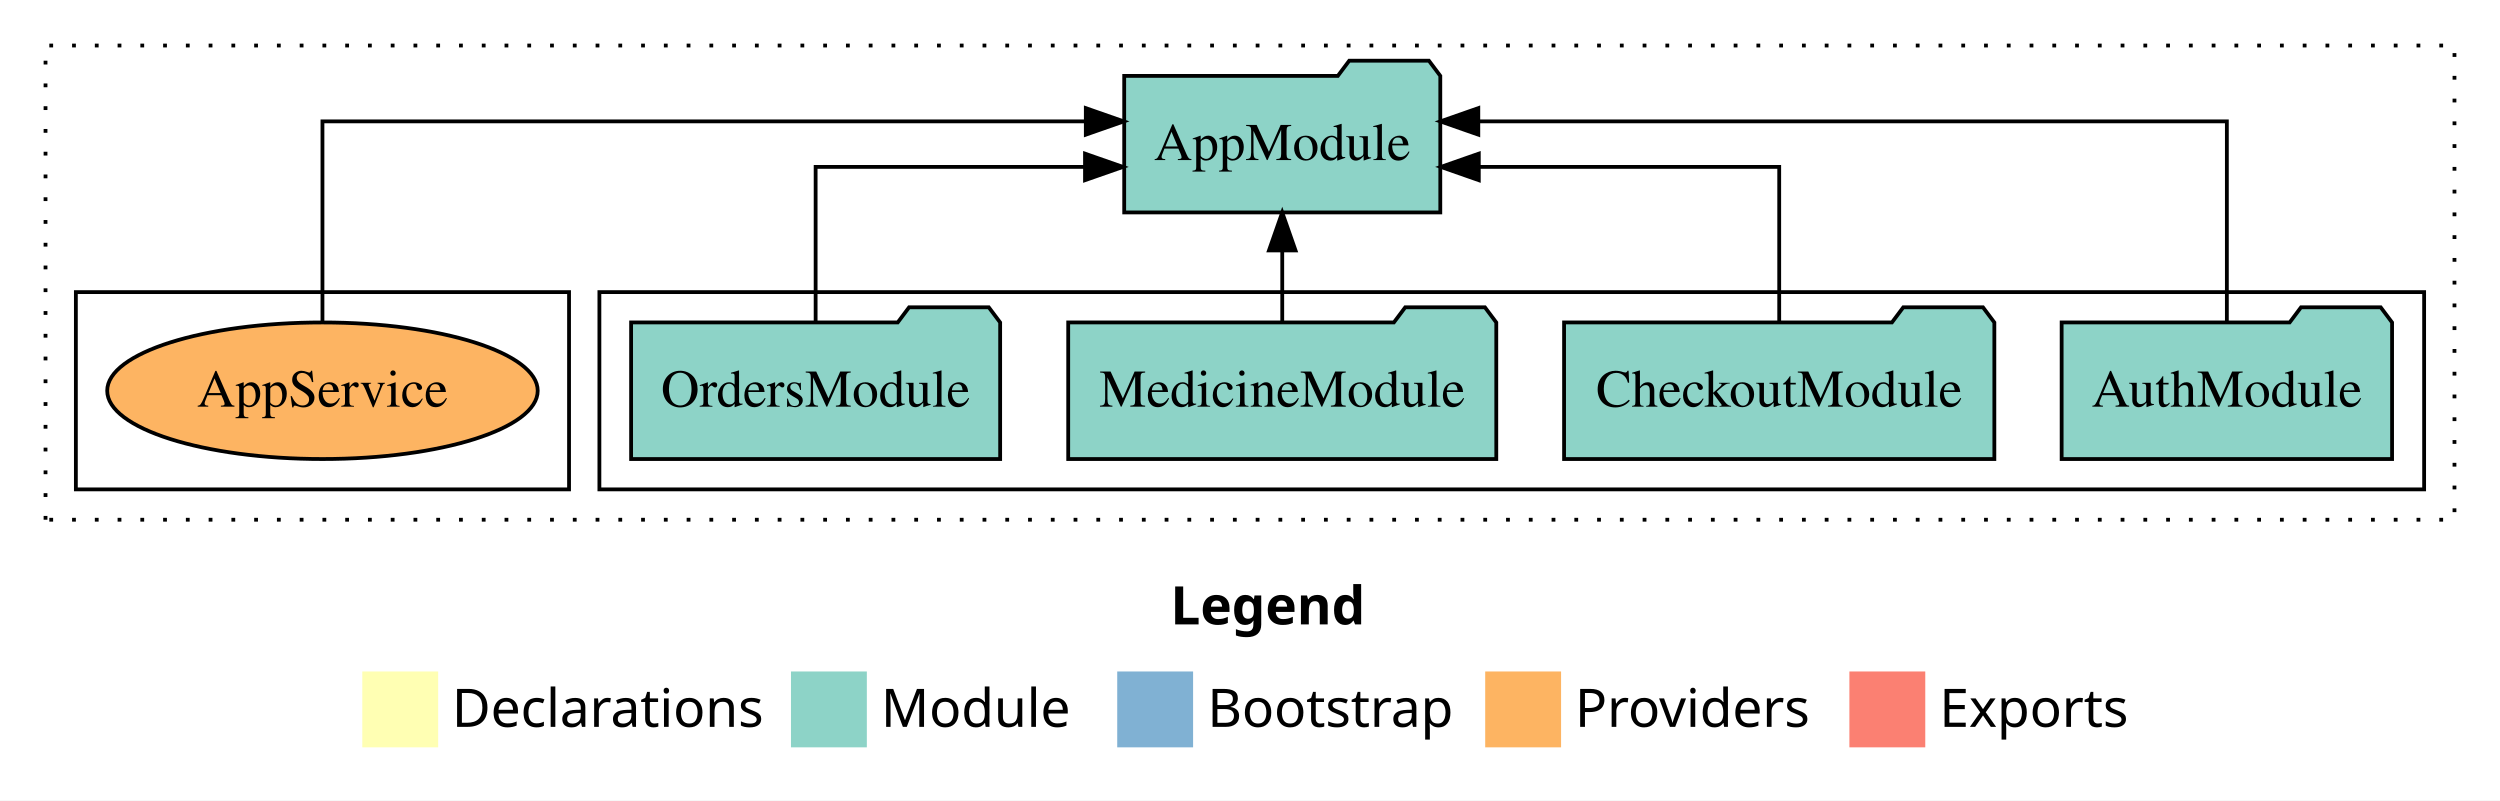
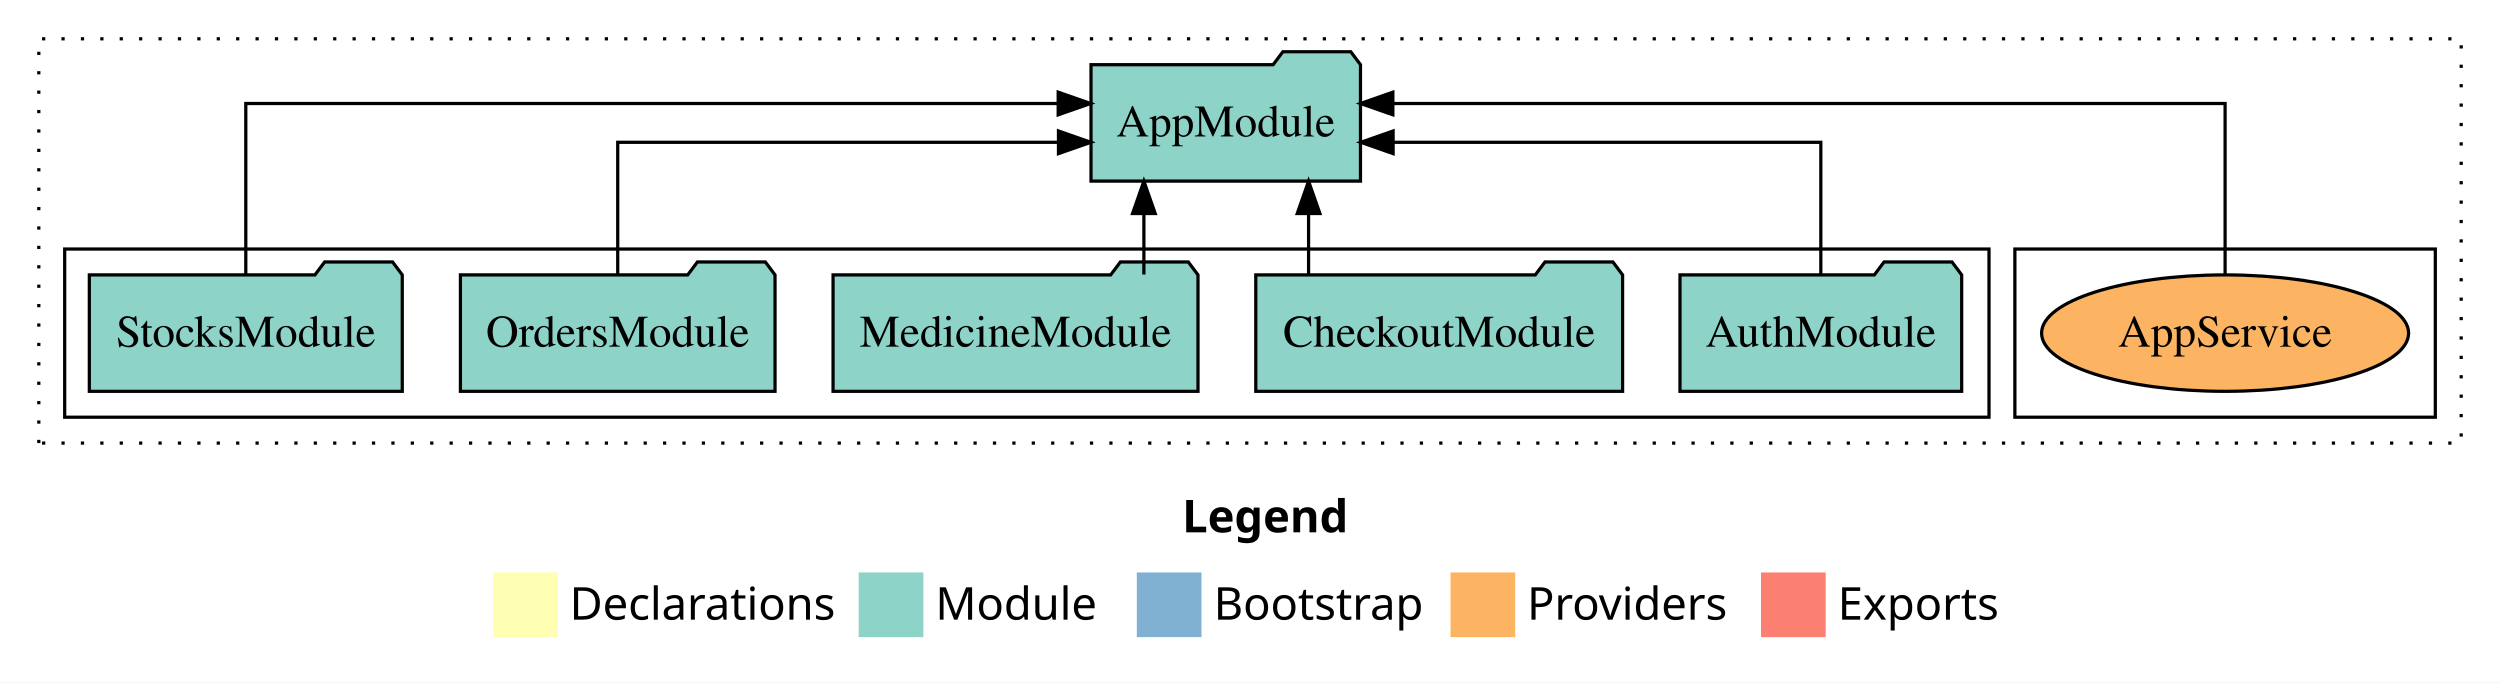
- <svg xmlns="http://www.w3.org/2000/svg" width="659pt" height="211pt" viewBox="0.00 0.00 659.00 211.00">
+ <svg xmlns="http://www.w3.org/2000/svg" width="773pt" height="211pt" viewBox="0.00 0.00 773.00 211.00">
  <g id="graph0" class="graph" transform="scale(1 1) rotate(0) translate(4 207)">
-     <polygon fill="white" stroke="transparent" points="-4,4 -4,-207 655,-207 655,4 -4,4" />
-     <text text-anchor="start" x="304.51" y="-42.4" font-family="Times-12" font-weight="bold" font-size="14.00">Legend</text>
-     <polygon fill="#ffffb3" stroke="transparent" points="91.5,-10 91.5,-30 111.5,-30 111.5,-10 91.5,-10" />
-     <text text-anchor="start" x="115.13" y="-15.4" font-family="Times-12" font-size="14.00">  Declarations</text>
-     <polygon fill="#8dd3c7" stroke="transparent" points="204.5,-10 204.5,-30 224.5,-30 224.5,-10 204.5,-10" />
-     <text text-anchor="start" x="228.23" y="-15.4" font-family="Times-12" font-size="14.00">  Module</text>
-     <polygon fill="#80b1d3" stroke="transparent" points="290.5,-10 290.5,-30 310.5,-30 310.5,-10 290.5,-10" />
-     <text text-anchor="start" x="314.28" y="-15.4" font-family="Times-12" font-size="14.00">  Bootstrap</text>
-     <polygon fill="#fdb462" stroke="transparent" points="387.5,-10 387.5,-30 407.5,-30 407.5,-10 387.5,-10" />
-     <text text-anchor="start" x="411.17" y="-15.4" font-family="Times-12" font-size="14.00">  Providers</text>
-     <polygon fill="#fb8072" stroke="transparent" points="483.5,-10 483.5,-30 503.5,-30 503.5,-10 483.5,-10" />
-     <text text-anchor="start" x="507.23" y="-15.4" font-family="Times-12" font-size="14.00">  Exports</text>
+     <polygon fill="white" stroke="transparent" points="-4,4 -4,-207 769,-207 769,4 -4,4" />
+     <text text-anchor="start" x="361.51" y="-42.4" font-family="Times-12" font-weight="bold" font-size="14.00">Legend</text>
+     <polygon fill="#ffffb3" stroke="transparent" points="148.5,-10 148.5,-30 168.5,-30 168.5,-10 148.5,-10" />
+     <text text-anchor="start" x="172.13" y="-15.4" font-family="Times-12" font-size="14.00">  Declarations</text>
+     <polygon fill="#8dd3c7" stroke="transparent" points="261.5,-10 261.5,-30 281.5,-30 281.5,-10 261.5,-10" />
+     <text text-anchor="start" x="285.23" y="-15.4" font-family="Times-12" font-size="14.00">  Module</text>
+     <polygon fill="#80b1d3" stroke="transparent" points="347.5,-10 347.5,-30 367.5,-30 367.5,-10 347.5,-10" />
+     <text text-anchor="start" x="371.28" y="-15.4" font-family="Times-12" font-size="14.00">  Bootstrap</text>
+     <polygon fill="#fdb462" stroke="transparent" points="444.5,-10 444.5,-30 464.5,-30 464.5,-10 444.5,-10" />
+     <text text-anchor="start" x="468.17" y="-15.4" font-family="Times-12" font-size="14.00">  Providers</text>
+     <polygon fill="#fb8072" stroke="transparent" points="540.5,-10 540.5,-30 560.5,-30 560.5,-10 540.5,-10" />
+     <text text-anchor="start" x="564.23" y="-15.4" font-family="Times-12" font-size="14.00">  Exports</text>
    <g id="clust1" class="cluster">
-       <polygon fill="none" stroke="black" stroke-dasharray="1,5" points="8,-70 8,-195 643,-195 643,-70 8,-70" />
+       <polygon fill="none" stroke="black" stroke-dasharray="1,5" points="8,-70 8,-195 757,-195 757,-70 8,-70" />
+     </g>
+     <g id="clust6" class="cluster">
+       <polygon fill="none" stroke="black" points="619,-78 619,-130 749,-130 749,-78 619,-78" />
    </g>
    <g id="clust3" class="cluster">
-       <polygon fill="none" stroke="black" points="154,-78 154,-130 635,-130 635,-78 154,-78" />
-     </g>
-     <g id="clust6" class="cluster">
-       <polygon fill="none" stroke="black" points="16,-78 16,-130 146,-130 146,-78 16,-78" />
+       <polygon fill="none" stroke="black" points="16,-78 16,-130 611,-130 611,-78 16,-78" />
    </g>
    <g id="node1" class="node">
-       <polygon fill="#8dd3c7" stroke="black" points="626.55,-122 623.55,-126 602.55,-126 599.55,-122 539.45,-122 539.45,-86 626.55,-86 626.55,-122" />
-       <text text-anchor="middle" x="583" y="-99.8" font-family="Times,serif" font-size="14.00">AuthModule</text>
+       <polygon fill="#8dd3c7" stroke="black" points="602.55,-122 599.55,-126 578.55,-126 575.55,-122 515.45,-122 515.45,-86 602.55,-86 602.55,-122" />
+       <text text-anchor="middle" x="559" y="-99.8" font-family="Times,serif" font-size="14.00">AuthModule</text>
+     </g>
+     <g id="node6" class="node">
+       <polygon fill="#8dd3c7" stroke="black" points="416.66,-187 413.66,-191 392.66,-191 389.66,-187 333.34,-187 333.34,-151 416.66,-151 416.66,-187" />
+       <text text-anchor="middle" x="375" y="-164.8" font-family="Times,serif" font-size="14.00">AppModule</text>
+     </g>
+     <g id="edge1" class="edge">
+       <path fill="none" stroke="black" d="M559,-122.02C559,-139.37 559,-163 559,-163 559,-163 426.75,-163 426.75,-163" />
+       <polygon fill="black" stroke="black" points="426.75,-159.5 416.75,-163 426.75,-166.5 426.75,-159.5" />
+     </g>
+     <g id="node2" class="node">
+       <polygon fill="#8dd3c7" stroke="black" points="497.71,-122 494.71,-126 473.71,-126 470.71,-122 384.29,-122 384.29,-86 497.71,-86 497.71,-122" />
+       <text text-anchor="middle" x="441" y="-99.8" font-family="Times,serif" font-size="14.00">CheckoutModule</text>
+     </g>
+     <g id="edge2" class="edge">
+       <path fill="none" stroke="black" d="M400.61,-122.11C400.61,-122.11 400.61,-140.99 400.61,-140.99" />
+       <polygon fill="black" stroke="black" points="397.11,-140.99 400.61,-150.99 404.11,-140.99 397.11,-140.99" />
+     </g>
+     <g id="node3" class="node">
+       <polygon fill="#8dd3c7" stroke="black" points="366.42,-122 363.42,-126 342.42,-126 339.42,-122 253.58,-122 253.58,-86 366.42,-86 366.42,-122" />
+       <text text-anchor="middle" x="310" y="-99.8" font-family="Times,serif" font-size="14.00">MedicineModule</text>
+     </g>
+     <g id="edge3" class="edge">
+       <path fill="none" stroke="black" d="M349.69,-122.11C349.69,-122.11 349.69,-140.99 349.69,-140.99" />
+       <polygon fill="black" stroke="black" points="346.19,-140.99 349.69,-150.99 353.19,-140.99 346.19,-140.99" />
+     </g>
+     <g id="node4" class="node">
+       <polygon fill="#8dd3c7" stroke="black" points="235.64,-122 232.64,-126 211.64,-126 208.64,-122 138.36,-122 138.36,-86 235.64,-86 235.64,-122" />
+       <text text-anchor="middle" x="187" y="-99.8" font-family="Times,serif" font-size="14.00">OrdersModule</text>
+     </g>
+     <g id="edge4" class="edge">
+       <path fill="none" stroke="black" d="M187,-122.02C187,-139.37 187,-163 187,-163 187,-163 323.28,-163 323.28,-163" />
+       <polygon fill="black" stroke="black" points="323.28,-166.5 333.28,-163 323.28,-159.5 323.28,-166.5" />
    </g>
    <g id="node5" class="node">
-       <polygon fill="#8dd3c7" stroke="black" points="375.66,-187 372.66,-191 351.66,-191 348.66,-187 292.34,-187 292.34,-151 375.66,-151 375.66,-187" />
-       <text text-anchor="middle" x="334" y="-164.8" font-family="Times,serif" font-size="14.00">AppModule</text>
-     </g>
-     <g id="edge1" class="edge">
-       <path fill="none" stroke="black" d="M583,-122.28C583,-143.32 583,-175 583,-175 583,-175 385.68,-175 385.68,-175" />
-       <polygon fill="black" stroke="black" points="385.68,-171.5 375.68,-175 385.68,-178.5 385.68,-171.5" />
-     </g>
-     <g id="node2" class="node">
-       <polygon fill="#8dd3c7" stroke="black" points="521.71,-122 518.71,-126 497.71,-126 494.71,-122 408.29,-122 408.29,-86 521.71,-86 521.71,-122" />
-       <text text-anchor="middle" x="465" y="-99.8" font-family="Times,serif" font-size="14.00">CheckoutModule</text>
-     </g>
-     <g id="edge2" class="edge">
-       <path fill="none" stroke="black" d="M465,-122.02C465,-139.37 465,-163 465,-163 465,-163 385.81,-163 385.81,-163" />
-       <polygon fill="black" stroke="black" points="385.81,-159.5 375.81,-163 385.81,-166.5 385.81,-159.5" />
-     </g>
-     <g id="node3" class="node">
-       <polygon fill="#8dd3c7" stroke="black" points="390.42,-122 387.42,-126 366.42,-126 363.42,-122 277.58,-122 277.58,-86 390.42,-86 390.42,-122" />
-       <text text-anchor="middle" x="334" y="-99.8" font-family="Times,serif" font-size="14.00">MedicineModule</text>
-     </g>
-     <g id="edge3" class="edge">
-       <path fill="none" stroke="black" d="M334,-122.11C334,-122.11 334,-140.99 334,-140.99" />
-       <polygon fill="black" stroke="black" points="330.5,-140.99 334,-150.99 337.5,-140.99 330.5,-140.99" />
-     </g>
-     <g id="node4" class="node">
-       <polygon fill="#8dd3c7" stroke="black" points="259.64,-122 256.64,-126 235.64,-126 232.64,-122 162.36,-122 162.36,-86 259.64,-86 259.64,-122" />
-       <text text-anchor="middle" x="211" y="-99.8" font-family="Times,serif" font-size="14.00">OrdersModule</text>
-     </g>
-     <g id="edge4" class="edge">
-       <path fill="none" stroke="black" d="M211,-122.02C211,-139.37 211,-163 211,-163 211,-163 282.01,-163 282.01,-163" />
-       <polygon fill="black" stroke="black" points="282.01,-166.5 292.01,-163 282.01,-159.5 282.01,-166.5" />
-     </g>
-     <g id="node6" class="node">
-       <ellipse fill="#fdb462" stroke="black" cx="81" cy="-104" rx="56.74" ry="18" />
-       <text text-anchor="middle" x="81" y="-99.8" font-family="Times,serif" font-size="14.00">AppService</text>
+       <polygon fill="#8dd3c7" stroke="black" points="120.38,-122 117.38,-126 96.38,-126 93.38,-122 23.62,-122 23.62,-86 120.38,-86 120.38,-122" />
+       <text text-anchor="middle" x="72" y="-99.8" font-family="Times,serif" font-size="14.00">StocksModule</text>
    </g>
    <g id="edge5" class="edge">
-       <path fill="none" stroke="black" d="M81,-122.28C81,-143.32 81,-175 81,-175 81,-175 282.22,-175 282.22,-175" />
-       <polygon fill="black" stroke="black" points="282.22,-178.5 292.22,-175 282.22,-171.5 282.22,-178.5" />
+       <path fill="none" stroke="black" d="M72,-122.28C72,-143.32 72,-175 72,-175 72,-175 323.19,-175 323.19,-175" />
+       <polygon fill="black" stroke="black" points="323.19,-178.5 333.19,-175 323.19,-171.5 323.19,-178.5" />
+     </g>
+     <g id="node7" class="node">
+       <ellipse fill="#fdb462" stroke="black" cx="684" cy="-104" rx="56.74" ry="18" />
+       <text text-anchor="middle" x="684" y="-99.8" font-family="Times,serif" font-size="14.00">AppService</text>
+     </g>
+     <g id="edge6" class="edge">
+       <path fill="none" stroke="black" d="M684,-122.28C684,-143.32 684,-175 684,-175 684,-175 426.67,-175 426.67,-175" />
+       <polygon fill="black" stroke="black" points="426.67,-171.5 416.67,-175 426.67,-178.5 426.67,-171.5" />
    </g>
  </g>
</svg>
